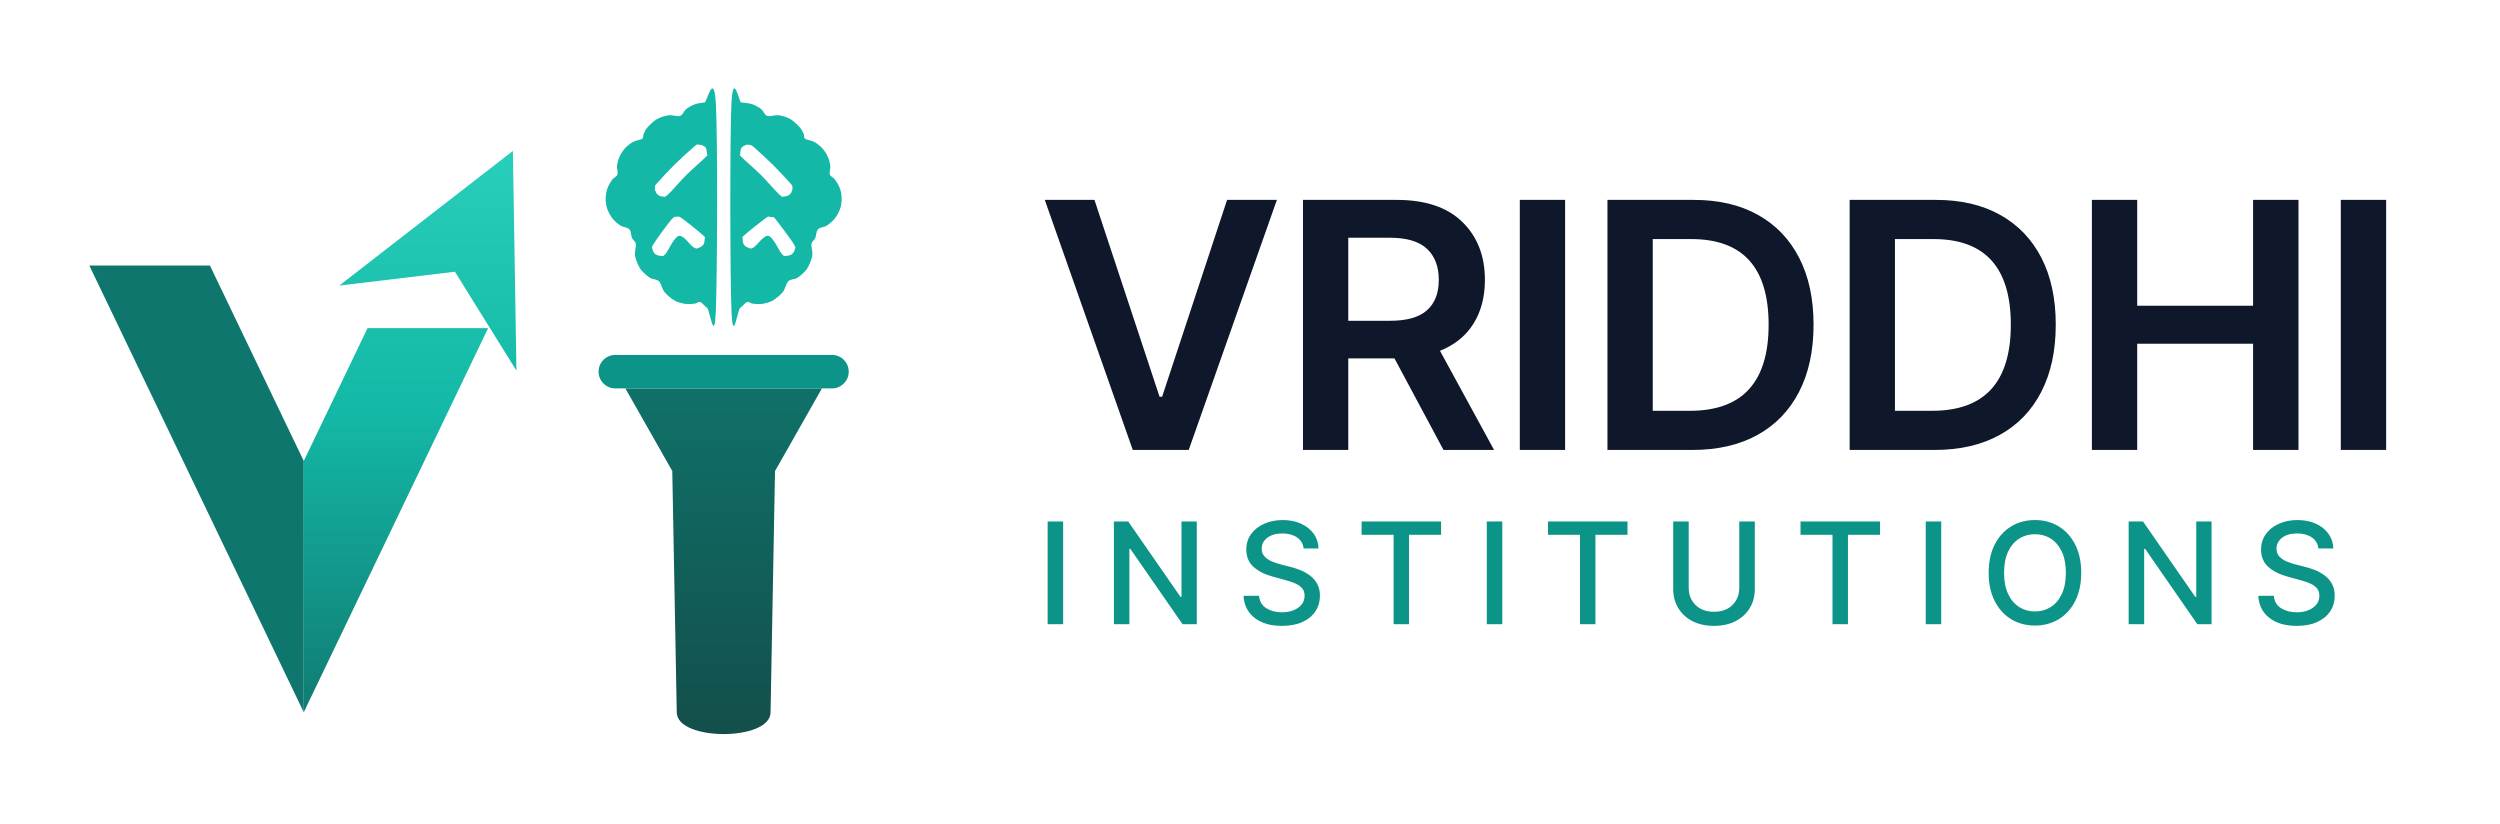
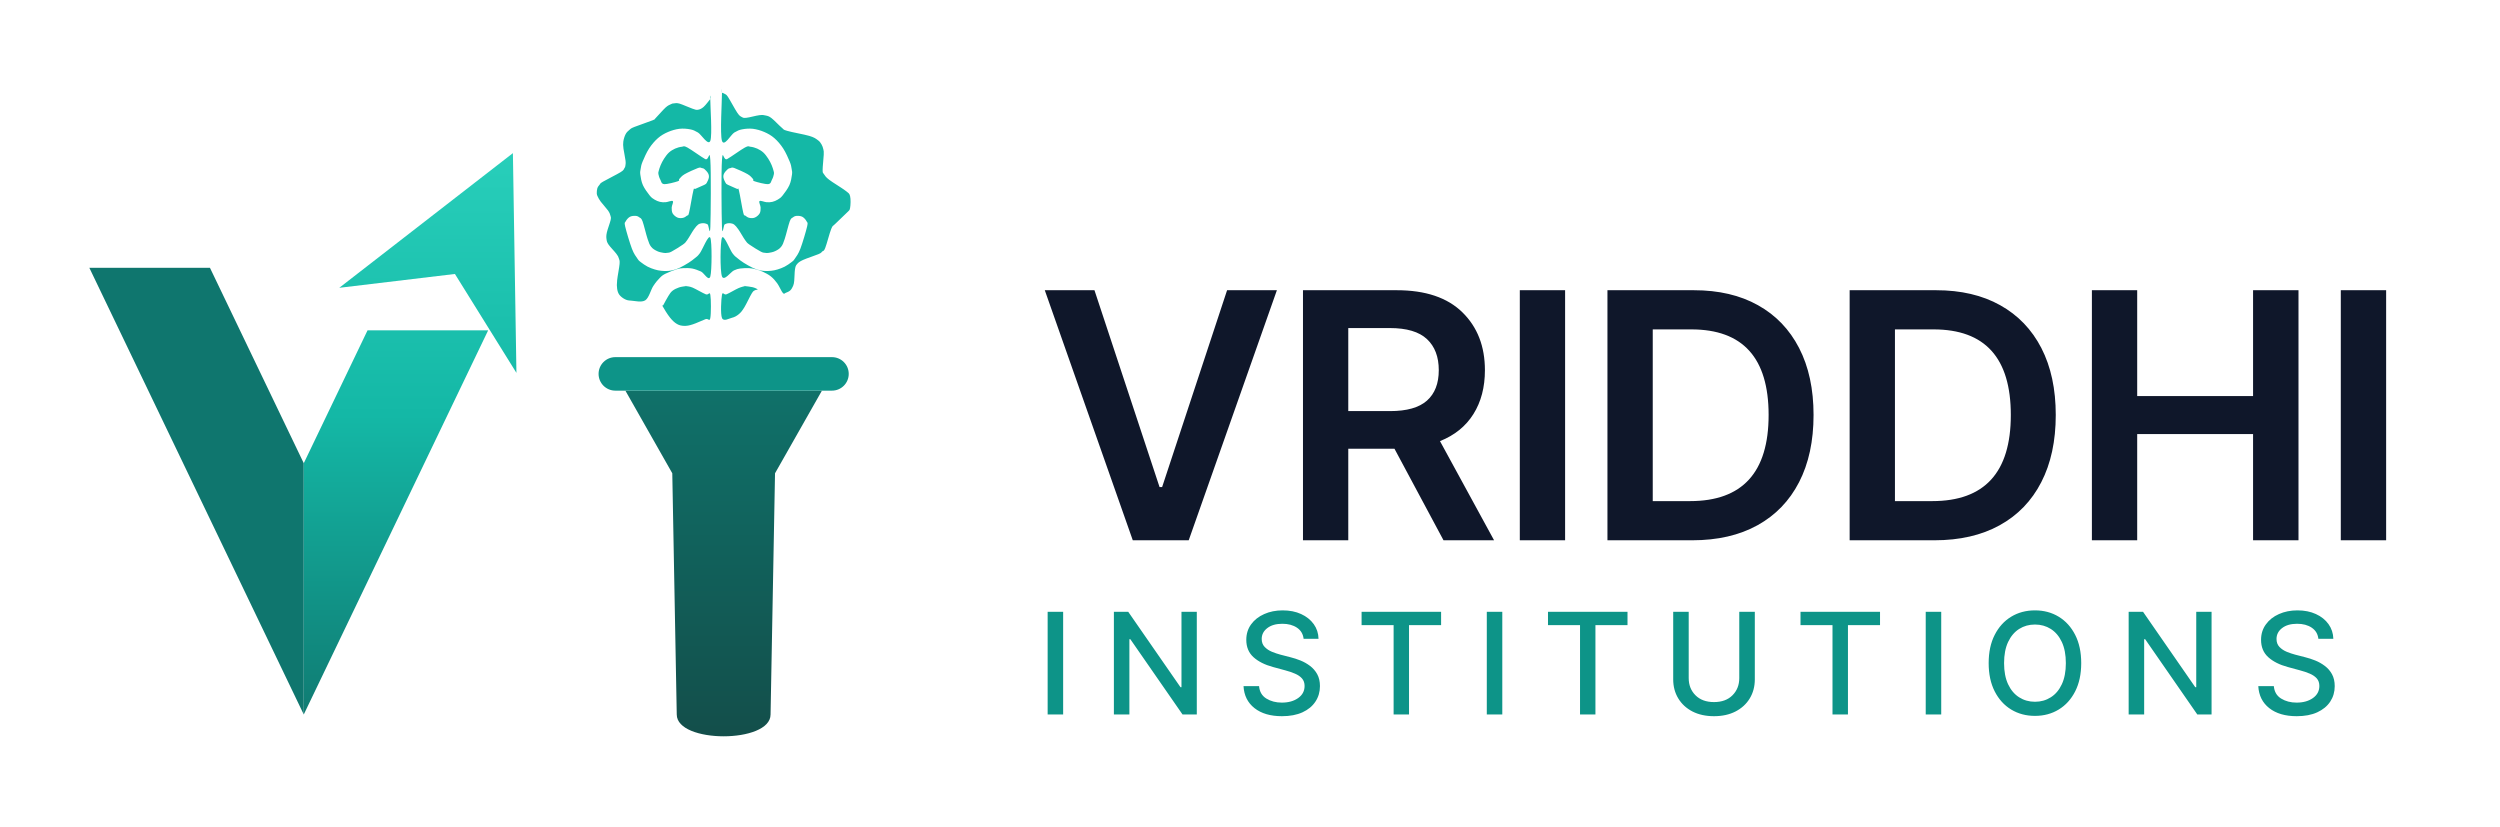
- <svg xmlns="http://www.w3.org/2000/svg" viewBox="-124 -159.45 559.66 184.45" width="559.66" height="184.45" role="img" aria-label="Vriddhi Institutions">
+ <svg xmlns="http://www.w3.org/2000/svg" viewBox="-124 -159.95 559.66 184.95" width="559.66" height="184.95" role="img" aria-label="Vriddhi Institutions">
  <defs>
    <linearGradient id="gradV" gradientUnits="userSpaceOnUse" x1="-20" y1="-140" x2="-20" y2="6">
      <stop offset="0" stop-color="#2dd4bf" />
      <stop offset="0.5" stop-color="#14b8a6" />
      <stop offset="1" stop-color="#0f766e" />
    </linearGradient>
    <linearGradient id="gradTorch" gradientUnits="userSpaceOnUse" x1="0" y1="-84" x2="0" y2="6">
      <stop offset="0" stop-color="#0f766e" />
      <stop offset="1" stop-color="#134e4a" />
    </linearGradient>
    <linearGradient id="gradBrain" gradientUnits="userSpaceOnUse" x1="0" y1="-145" x2="0" y2="-88">
      <stop offset="0" stop-color="#5eead4" />
      <stop offset="1" stop-color="#14b8a6" />
    </linearGradient>
    <filter id="softShadow" x="-35%" y="-35%" width="170%" height="170%" color-interpolation-filters="sRGB">
      <feDropShadow dx="0" dy="6" stdDeviation="6" flood-color="#0f172a" flood-opacity="0.2" />
    </filter>
    <filter id="liftShadow" x="-35%" y="-35%" width="170%" height="170%" color-interpolation-filters="sRGB">
      <feDropShadow dx="0" dy="11" stdDeviation="13" flood-color="#0f172a" flood-opacity="0.3" />
    </filter>
  </defs>
  <g class="vriddhi-mark">
    <path d="M -104 -100 L -56 0 L -56 -56.25 L -77 -100 Z" fill="#0f766e" />
    <path d="M -56 0 L -14.72 -86 L -41.72 -86 L -56 -56.25 Z" fill="url(#gradV)" />
    <path d="M -9.18 -125.67 L -8.39 -76.48 L -22.16 -98.62 L -48.05 -95.52 Z" fill="url(#gradV)" />
    <path d="M 27.5 0 L 26.5 -54 L 16 -72.5 L 60 -72.5 L 49.5 -54 L 48.5 0 C 48.5 6.51 27.5 6.51 27.5 0 Z" fill="url(#gradTorch)" />
    <path d="M 13.75 -80 H 62.25 A 3.75 3.75 0 0 1 66 -76.25 V -76.25 A 3.75 3.75 0 0 1 62.25 -72.5 H 13.75 A 3.75 3.75 0 0 1 10 -76.25 V -76.25 A 3.75 3.75 0 0 1 13.75 -80 Z" fill="#0d9488" />
-     <g transform="translate(38 -86.03) scale(1.09)">
-       <path fill-rule="evenodd" fill="url(#gradBrain)" d="M -3.89 -46.32 C -3.51 -46.25 -1.97 -53.09 -1.59 -45.93 C -1.21 -38.78 -1.31 -10.37 -1.61 -3.41 C -1.91 3.56 -2.87 -3.82 -3.4 -4.14 C -3.93 -4.46 -4.37 -5.17 -4.79 -5.32 C -5.21 -5.46 -5.48 -5.07 -5.92 -5 C -6.37 -4.93 -6.95 -4.89 -7.43 -4.91 C -7.91 -4.93 -8.32 -4.99 -8.8 -5.14 C -9.28 -5.28 -9.75 -5.4 -10.31 -5.77 C -10.87 -6.15 -11.68 -6.78 -12.18 -7.42 C -12.67 -8.05 -12.8 -9.11 -13.28 -9.59 C -13.76 -10.06 -14.52 -9.95 -15.08 -10.27 C -15.64 -10.6 -16.24 -11.16 -16.63 -11.55 C -17.02 -11.95 -17.18 -12.23 -17.41 -12.65 C -17.63 -13.06 -17.86 -13.62 -18 -14.06 C -18.14 -14.5 -18.22 -14.75 -18.23 -15.29 C -18.24 -15.83 -17.95 -16.77 -18.05 -17.3 C -18.14 -17.83 -18.6 -17.97 -18.82 -18.47 C -19.04 -18.96 -18.97 -19.83 -19.37 -20.26 C -19.77 -20.69 -20.65 -20.68 -21.22 -21.05 C -21.79 -21.42 -22.37 -21.92 -22.81 -22.46 C -23.25 -23.01 -23.63 -23.73 -23.86 -24.33 C -24.1 -24.93 -24.18 -25.51 -24.23 -26.07 C -24.27 -26.62 -24.22 -27.17 -24.14 -27.67 C -24.05 -28.16 -23.94 -28.56 -23.73 -29.03 C -23.51 -29.51 -23.18 -30.08 -22.86 -30.49 C -22.54 -30.91 -21.98 -31.06 -21.82 -31.51 C -21.66 -31.97 -21.95 -32.68 -21.91 -33.21 C -21.87 -33.73 -21.75 -34.21 -21.59 -34.67 C -21.43 -35.14 -21.23 -35.56 -20.95 -35.99 C -20.67 -36.43 -20.31 -36.89 -19.9 -37.27 C -19.49 -37.65 -19.02 -38 -18.49 -38.27 C -17.96 -38.54 -17.07 -38.61 -16.73 -38.87 C -16.39 -39.12 -16.64 -39.41 -16.45 -39.81 C -16.26 -40.21 -16.05 -40.75 -15.59 -41.27 C -15.12 -41.78 -14.39 -42.5 -13.67 -42.91 C -12.96 -43.31 -12.08 -43.58 -11.3 -43.68 C -10.51 -43.79 -9.54 -43.36 -8.97 -43.55 C -8.39 -43.74 -8.19 -44.5 -7.86 -44.81 C -7.52 -45.13 -7.32 -45.25 -6.94 -45.45 C -6.56 -45.66 -6.08 -45.9 -5.58 -46.04 C -5.07 -46.19 -4.18 -46.27 -3.89 -46.32 C -3.61 -46.36 -4.27 -46.38 -3.89 -46.32 Z M 3.57 -46.32 C 3.9 -46.27 5.01 -46.19 5.58 -46.04 C 6.14 -45.9 6.56 -45.66 6.94 -45.45 C 7.32 -45.25 7.52 -45.13 7.86 -44.81 C 8.19 -44.5 8.39 -43.74 8.97 -43.55 C 9.54 -43.36 10.51 -43.79 11.3 -43.68 C 12.08 -43.58 12.96 -43.31 13.67 -42.91 C 14.39 -42.5 15.12 -41.78 15.59 -41.27 C 16.05 -40.75 16.26 -40.21 16.45 -39.81 C 16.64 -39.41 16.39 -39.12 16.73 -38.87 C 17.07 -38.61 17.96 -38.54 18.49 -38.27 C 19.02 -38 19.49 -37.65 19.9 -37.27 C 20.31 -36.89 20.67 -36.43 20.95 -35.99 C 21.23 -35.56 21.43 -35.14 21.59 -34.67 C 21.75 -34.21 21.87 -33.73 21.91 -33.21 C 21.95 -32.68 21.66 -31.97 21.82 -31.51 C 21.98 -31.06 22.54 -30.91 22.86 -30.49 C 23.18 -30.08 23.51 -29.51 23.73 -29.03 C 23.94 -28.56 24.05 -28.16 24.14 -27.67 C 24.22 -27.17 24.27 -26.62 24.23 -26.07 C 24.18 -25.51 24.1 -24.93 23.86 -24.33 C 23.63 -23.73 23.25 -23.01 22.81 -22.46 C 22.37 -21.92 21.79 -21.42 21.22 -21.05 C 20.65 -20.68 19.77 -20.69 19.37 -20.26 C 18.97 -19.83 19.04 -18.96 18.82 -18.47 C 18.6 -17.97 18.14 -17.83 18.05 -17.3 C 17.95 -16.77 18.24 -15.83 18.23 -15.29 C 18.22 -14.75 18.14 -14.5 18 -14.06 C 17.86 -13.62 17.63 -13.06 17.41 -12.65 C 17.18 -12.23 17.02 -11.95 16.63 -11.55 C 16.24 -11.16 15.64 -10.6 15.08 -10.27 C 14.52 -9.95 13.76 -10.06 13.28 -9.59 C 12.8 -9.11 12.67 -8.05 12.18 -7.42 C 11.68 -6.78 10.87 -6.15 10.31 -5.77 C 9.75 -5.4 9.28 -5.28 8.8 -5.14 C 8.32 -4.99 7.91 -4.93 7.43 -4.91 C 6.95 -4.89 6.37 -4.93 5.92 -5 C 5.48 -5.07 5.21 -5.46 4.79 -5.32 C 4.37 -5.17 3.93 -4.46 3.4 -4.14 C 2.87 -3.82 1.91 3.56 1.61 -3.41 C 1.31 -10.37 1.27 -38.78 1.59 -45.93 C 1.92 -53.09 3.23 -46.25 3.56 -46.32 C 3.89 -46.38 3.23 -46.36 3.57 -46.32 Z M -5.25 -37.64 C -5.37 -37.58 -5.18 -38 -5.99 -37.31 C -6.81 -36.62 -8.83 -34.78 -10.13 -33.5 C -11.43 -32.21 -13.11 -30.39 -13.77 -29.63 C -14.43 -28.87 -14.04 -29.15 -14.09 -28.94 C -14.14 -28.72 -14.18 -28.59 -14.09 -28.34 C -14.01 -28.08 -13.84 -27.64 -13.58 -27.41 C -13.33 -27.19 -12.93 -27 -12.57 -27 C -12.21 -27 -12.24 -26.67 -11.42 -27.41 C -10.59 -28.16 -8.92 -30.17 -7.63 -31.45 C -6.34 -32.73 -4.39 -34.38 -3.69 -35.1 C -2.98 -35.81 -3.41 -35.43 -3.41 -35.75 C -3.41 -36.06 -3.52 -36.69 -3.69 -36.99 C -3.85 -37.29 -4.16 -37.44 -4.42 -37.54 C -4.68 -37.65 -5.1 -37.62 -5.24 -37.64 C -5.38 -37.65 -5.12 -37.69 -5.25 -37.64 Z M 4.75 -37.64 C 4.63 -37.58 4.21 -37.46 4.01 -37.31 C 3.81 -37.17 3.65 -37.02 3.55 -36.76 C 3.45 -36.5 3.39 -36.02 3.41 -35.75 C 3.43 -35.47 2.98 -35.81 3.69 -35.1 C 4.39 -34.38 6.34 -32.73 7.63 -31.45 C 8.92 -30.17 10.62 -28.16 11.42 -27.41 C 12.22 -26.67 12.07 -27 12.43 -27 C 12.79 -27 13.31 -27.19 13.58 -27.41 C 13.86 -27.64 14.01 -28.08 14.09 -28.34 C 14.18 -28.59 14.14 -28.72 14.09 -28.94 C 14.04 -29.15 14.43 -28.87 13.77 -29.63 C 13.11 -30.39 11.36 -32.27 10.13 -33.5 C 8.89 -34.72 7.11 -36.32 6.36 -37 C 5.6 -37.67 5.85 -37.44 5.58 -37.54 C 5.31 -37.65 4.9 -37.62 4.76 -37.64 C 4.62 -37.65 4.88 -37.69 4.75 -37.64 Z M -9.61 -22.82 C -9.8 -22.73 -9.93 -23.18 -10.72 -22.27 C -11.51 -21.35 -13.72 -18.33 -14.36 -17.31 C -15.01 -16.28 -14.61 -16.42 -14.59 -16.11 C -14.57 -15.79 -14.41 -15.6 -14.27 -15.42 C -14.13 -15.23 -14 -15.1 -13.76 -15 C -13.52 -14.9 -13.14 -14.79 -12.84 -14.82 C -12.54 -14.85 -12.57 -14.5 -11.96 -15.19 C -11.36 -15.87 -10.18 -18.68 -9.21 -18.91 C -8.25 -19.14 -6.86 -16.96 -6.17 -16.55 C -5.49 -16.14 -5.44 -16.36 -5.11 -16.46 C -4.77 -16.56 -4.34 -16.84 -4.14 -17.15 C -3.94 -17.45 -3.89 -17.98 -3.91 -18.3 C -3.93 -18.62 -3.5 -18.38 -4.28 -19.08 C -5.06 -19.79 -7.71 -21.92 -8.6 -22.54 C -9.49 -23.16 -9.44 -22.77 -9.61 -22.82 C -9.77 -22.86 -9.42 -22.91 -9.61 -22.82 Z M 9.39 -22.82 C 9.26 -22.77 9.45 -23.16 8.6 -22.54 C 7.75 -21.92 5.06 -19.79 4.28 -19.08 C 3.5 -18.38 3.93 -18.62 3.91 -18.3 C 3.89 -17.98 3.94 -17.45 4.14 -17.15 C 4.34 -16.84 4.77 -16.56 5.11 -16.46 C 5.44 -16.36 5.49 -16.14 6.17 -16.55 C 6.86 -16.96 8.25 -19.14 9.21 -18.91 C 10.18 -18.68 11.36 -15.87 11.96 -15.19 C 12.57 -14.5 12.54 -14.85 12.84 -14.82 C 13.14 -14.79 13.52 -14.9 13.76 -15 C 14 -15.1 14.13 -15.23 14.27 -15.42 C 14.41 -15.6 14.57 -15.79 14.59 -16.11 C 14.61 -16.42 15.01 -16.28 14.36 -17.31 C 13.72 -18.33 11.44 -21.36 10.72 -22.27 C 10 -23.17 10.26 -22.63 10.03 -22.73 C 9.81 -22.82 9.5 -22.8 9.39 -22.82 C 9.29 -22.83 9.52 -22.86 9.39 -22.82 Z" />
+     <g transform="translate(36.32 -89.13) scale(0.92)">
+       <path fill-rule="evenodd" fill="url(#gradBrain)" d="M 1.43 -54.41 C 1.54 -54.36 1.84 -54.31 2.08 -54.13 C 2.33 -53.96 2.4 -54.12 2.9 -53.36 C 3.41 -52.59 4.59 -50.36 5.14 -49.55 C 5.7 -48.74 5.86 -48.71 6.24 -48.5 C 6.61 -48.3 6.68 -48.24 7.39 -48.32 C 8.1 -48.39 9.73 -48.86 10.52 -48.95 C 11.31 -49.05 11.63 -48.98 12.12 -48.86 C 12.62 -48.74 12.85 -48.71 13.49 -48.22 C 14.13 -47.73 15.33 -46.43 15.96 -45.91 C 16.59 -45.4 16.17 -45.47 17.28 -45.14 C 18.4 -44.8 21.43 -44.28 22.67 -43.91 C 23.91 -43.54 24.23 -43.25 24.72 -42.9 C 25.21 -42.56 25.4 -42.24 25.63 -41.86 C 25.86 -41.48 26 -41.04 26.09 -40.62 C 26.18 -40.2 26.21 -40.17 26.18 -39.34 C 26.15 -38.5 25.9 -36.4 25.91 -35.61 C 25.92 -34.82 25.96 -35 26.23 -34.6 C 26.5 -34.21 26.64 -33.9 27.51 -33.23 C 28.38 -32.56 30.6 -31.25 31.45 -30.59 C 32.29 -29.92 32.4 -29.96 32.59 -29.26 C 32.78 -28.56 32.72 -27.04 32.59 -26.37 C 32.46 -25.7 32.42 -25.88 31.81 -25.23 C 31.21 -24.59 29.59 -23.15 28.96 -22.49 C 28.32 -21.83 28.41 -22.24 28 -21.27 C 27.6 -20.29 26.91 -17.56 26.54 -16.64 C 26.18 -15.73 26.08 -16.03 25.81 -15.78 C 25.54 -15.53 25.68 -15.48 24.9 -15.14 C 24.12 -14.8 22.02 -14.13 21.15 -13.73 C 20.28 -13.32 20.01 -13.1 19.69 -12.72 C 19.36 -12.34 19.3 -12.12 19.18 -11.44 C 19.07 -10.76 19.08 -9.33 19 -8.66 C 18.92 -7.99 18.89 -7.81 18.73 -7.42 C 18.56 -7.03 18.34 -6.6 18.04 -6.32 C 17.74 -6.04 17.24 -5.83 16.94 -5.73 C 16.64 -5.62 16.58 -5.3 16.23 -5.69 C 15.88 -6.07 15.35 -7.37 14.86 -8.04 C 14.37 -8.71 13.9 -9.25 13.31 -9.72 C 12.73 -10.19 11.97 -10.57 11.35 -10.86 C 10.74 -11.15 10.18 -11.31 9.62 -11.45 C 9.07 -11.6 8.66 -11.7 8.03 -11.73 C 7.39 -11.76 6.45 -11.73 5.83 -11.64 C 5.22 -11.54 5.07 -11.5 4.33 -11.18 C 3.59 -10.86 1.89 -8.42 1.41 -9.74 C 0.92 -11.07 0.99 -18.2 1.42 -19.13 C 1.84 -20.07 3.34 -16.2 3.96 -15.37 C 4.58 -14.55 4.69 -14.57 5.14 -14.19 C 5.6 -13.8 6.08 -13.44 6.69 -13.05 C 7.3 -12.66 8.19 -12.15 8.78 -11.87 C 9.38 -11.58 9.76 -11.46 10.24 -11.32 C 10.73 -11.18 11.18 -11.08 11.7 -11.05 C 12.23 -11.01 12.85 -11.03 13.39 -11.09 C 13.93 -11.15 14.39 -11.24 14.94 -11.41 C 15.49 -11.58 16.12 -11.8 16.67 -12.09 C 17.23 -12.38 17.86 -12.82 18.27 -13.14 C 18.68 -13.46 18.76 -13.45 19.13 -14.01 C 19.5 -14.56 20 -15.15 20.5 -16.47 C 21 -17.78 21.89 -20.77 22.14 -21.88 C 22.39 -22.99 22.19 -22.74 22 -23.13 C 21.81 -23.52 21.39 -24 20.99 -24.22 C 20.6 -24.44 19.99 -24.48 19.61 -24.45 C 19.23 -24.43 18.97 -24.31 18.69 -24.09 C 18.41 -23.87 18.25 -24 17.91 -23.13 C 17.58 -22.25 17.03 -19.86 16.68 -18.83 C 16.33 -17.79 16.2 -17.41 15.81 -16.92 C 15.43 -16.42 14.86 -16.11 14.35 -15.87 C 13.85 -15.62 13.21 -15.52 12.8 -15.45 C 12.39 -15.39 12.21 -15.4 11.88 -15.46 C 11.55 -15.51 11.46 -15.44 10.83 -15.77 C 10.2 -16.11 8.73 -17 8.1 -17.46 C 7.47 -17.92 7.5 -17.93 7.05 -18.55 C 6.6 -19.17 5.85 -20.55 5.4 -21.17 C 4.96 -21.8 4.7 -22.07 4.4 -22.32 C 4.09 -22.56 3.84 -22.58 3.58 -22.64 C 3.31 -22.69 3.04 -22.68 2.79 -22.64 C 2.53 -22.59 2.28 -22.5 2.05 -22.36 C 1.82 -22.22 1.52 -19.16 1.41 -21.78 C 1.31 -24.4 1.21 -35.34 1.42 -38.09 C 1.63 -40.84 1.74 -37.77 2.67 -38.27 C 3.6 -38.78 6.07 -40.59 7.01 -41.09 C 7.96 -41.59 7.85 -41.32 8.34 -41.27 C 8.84 -41.23 9.46 -41.05 9.99 -40.82 C 10.51 -40.58 11.04 -40.27 11.49 -39.86 C 11.94 -39.45 12.34 -38.87 12.68 -38.36 C 13.01 -37.85 13.28 -37.32 13.5 -36.81 C 13.72 -36.3 13.91 -35.68 14 -35.3 C 14.09 -34.93 14.11 -34.9 14.04 -34.56 C 13.98 -34.22 13.82 -33.68 13.59 -33.28 C 13.36 -32.89 13.38 -32.25 12.67 -32.18 C 11.96 -32.11 9.95 -32.65 9.33 -32.87 C 8.71 -33.08 9.23 -33.16 8.95 -33.45 C 8.67 -33.73 8.43 -34.15 7.67 -34.59 C 6.92 -35.03 5.13 -35.84 4.44 -36.09 C 3.75 -36.34 3.78 -36.14 3.51 -36.09 C 3.25 -36.04 3.09 -36.03 2.83 -35.82 C 2.57 -35.6 2.13 -35.14 1.96 -34.81 C 1.78 -34.47 1.72 -34.18 1.77 -33.79 C 1.83 -33.41 2.09 -32.81 2.28 -32.51 C 2.46 -32.21 2.41 -32.25 2.87 -32 C 3.33 -31.76 4.59 -31.27 5.03 -31.04 C 5.48 -30.81 5.28 -31.59 5.54 -30.63 C 5.8 -29.66 6.33 -26.26 6.59 -25.24 C 6.85 -24.22 6.85 -24.72 7.1 -24.5 C 7.35 -24.29 7.71 -24.03 8.11 -23.96 C 8.5 -23.88 9.03 -23.86 9.44 -24.05 C 9.86 -24.23 10.36 -24.65 10.59 -25.06 C 10.82 -25.46 10.82 -25.98 10.82 -26.48 C 10.81 -26.98 10.31 -27.83 10.55 -28.04 C 10.8 -28.26 11.77 -27.8 12.29 -27.77 C 12.81 -27.74 13.22 -27.76 13.67 -27.86 C 14.12 -27.97 14.57 -28.15 14.99 -28.41 C 15.41 -28.67 15.71 -28.83 16.18 -29.42 C 16.65 -30 17.44 -31.08 17.82 -31.92 C 18.2 -32.76 18.36 -33.8 18.45 -34.47 C 18.55 -35.14 18.45 -35.41 18.36 -35.94 C 18.27 -36.46 18.25 -36.81 17.91 -37.63 C 17.57 -38.45 16.94 -39.9 16.31 -40.86 C 15.69 -41.81 14.94 -42.69 14.17 -43.36 C 13.41 -44.03 12.59 -44.48 11.72 -44.86 C 10.84 -45.24 9.84 -45.53 8.93 -45.64 C 8.03 -45.74 7.04 -45.65 6.29 -45.5 C 5.54 -45.35 5.23 -45.19 4.42 -44.73 C 3.61 -44.26 1.91 -41.12 1.41 -42.73 C 0.91 -44.35 1.42 -52.46 1.42 -54.41 C 1.43 -56.35 1.32 -54.46 1.43 -54.41 Z M -1.43 -52.86 C -1.43 -51.18 -0.92 -44.09 -1.41 -42.73 C -1.91 -41.38 -3.61 -44.26 -4.42 -44.73 C -5.23 -45.19 -5.54 -45.35 -6.29 -45.5 C -7.04 -45.65 -8.03 -45.74 -8.93 -45.64 C -9.84 -45.53 -10.84 -45.24 -11.72 -44.86 C -12.59 -44.48 -13.41 -44.03 -14.17 -43.36 C -14.94 -42.69 -15.69 -41.81 -16.31 -40.86 C -16.94 -39.9 -17.57 -38.45 -17.91 -37.63 C -18.25 -36.81 -18.27 -36.46 -18.36 -35.94 C -18.45 -35.41 -18.55 -35.14 -18.45 -34.47 C -18.36 -33.8 -18.2 -32.76 -17.82 -31.92 C -17.44 -31.08 -16.65 -30 -16.18 -29.42 C -15.71 -28.83 -15.41 -28.67 -14.99 -28.41 C -14.57 -28.15 -14.12 -27.97 -13.67 -27.86 C -13.22 -27.76 -12.81 -27.74 -12.29 -27.77 C -11.77 -27.8 -10.8 -28.26 -10.55 -28.04 C -10.31 -27.83 -10.81 -26.98 -10.82 -26.48 C -10.82 -25.98 -10.82 -25.46 -10.59 -25.06 C -10.36 -24.65 -9.86 -24.23 -9.44 -24.05 C -9.03 -23.86 -8.5 -23.88 -8.11 -23.96 C -7.71 -24.03 -7.35 -24.29 -7.1 -24.5 C -6.85 -24.72 -6.85 -24.22 -6.59 -25.24 C -6.33 -26.26 -5.8 -29.66 -5.54 -30.63 C -5.28 -31.59 -5.48 -30.81 -5.03 -31.04 C -4.59 -31.27 -3.33 -31.76 -2.87 -32 C -2.41 -32.25 -2.46 -32.21 -2.28 -32.51 C -2.09 -32.81 -1.83 -33.41 -1.77 -33.79 C -1.72 -34.18 -1.78 -34.47 -1.96 -34.81 C -2.13 -35.14 -2.57 -35.6 -2.83 -35.82 C -3.09 -36.03 -3.25 -36.04 -3.51 -36.09 C -3.78 -36.14 -3.75 -36.34 -4.44 -36.09 C -5.13 -35.84 -6.92 -35.03 -7.67 -34.59 C -8.43 -34.15 -8.67 -33.73 -8.95 -33.45 C -9.23 -33.16 -8.71 -33.08 -9.33 -32.87 C -9.95 -32.65 -11.96 -32.11 -12.67 -32.18 C -13.38 -32.25 -13.36 -32.89 -13.59 -33.28 C -13.82 -33.68 -13.98 -34.22 -14.04 -34.56 C -14.11 -34.9 -14.09 -34.93 -14 -35.3 C -13.91 -35.68 -13.72 -36.3 -13.5 -36.81 C -13.28 -37.32 -13.01 -37.85 -12.68 -38.36 C -12.34 -38.87 -11.94 -39.45 -11.49 -39.86 C -11.04 -40.27 -10.51 -40.58 -9.99 -40.82 C -9.46 -41.05 -8.84 -41.23 -8.34 -41.27 C -7.85 -41.32 -7.96 -41.59 -7.01 -41.09 C -6.07 -40.59 -3.6 -38.78 -2.67 -38.27 C -1.74 -37.77 -1.63 -40.84 -1.42 -38.09 C -1.21 -35.34 -1.31 -24.4 -1.41 -21.78 C -1.52 -19.16 -1.82 -22.22 -2.05 -22.36 C -2.28 -22.5 -2.53 -22.59 -2.79 -22.64 C -3.04 -22.68 -3.31 -22.69 -3.58 -22.64 C -3.84 -22.58 -4.09 -22.56 -4.4 -22.32 C -4.7 -22.07 -4.96 -21.8 -5.4 -21.17 C -5.85 -20.55 -6.6 -19.17 -7.05 -18.55 C -7.5 -17.93 -7.47 -17.92 -8.1 -17.46 C -8.73 -17 -10.2 -16.11 -10.83 -15.77 C -11.46 -15.44 -11.55 -15.51 -11.88 -15.46 C -12.21 -15.4 -12.39 -15.39 -12.8 -15.45 C -13.21 -15.52 -13.85 -15.62 -14.35 -15.87 C -14.86 -16.11 -15.43 -16.42 -15.81 -16.92 C -16.2 -17.41 -16.33 -17.79 -16.68 -18.83 C -17.03 -19.86 -17.58 -22.25 -17.91 -23.13 C -18.25 -24 -18.41 -23.87 -18.69 -24.09 C -18.97 -24.31 -19.23 -24.43 -19.61 -24.45 C -19.99 -24.48 -20.6 -24.44 -20.99 -24.22 C -21.39 -24 -21.81 -23.52 -22 -23.13 C -22.19 -22.74 -22.39 -22.99 -22.14 -21.88 C -21.89 -20.77 -21 -17.78 -20.5 -16.47 C -20 -15.15 -19.5 -14.56 -19.13 -14.01 C -18.76 -13.45 -18.68 -13.46 -18.27 -13.14 C -17.86 -12.82 -17.23 -12.38 -16.67 -12.09 C -16.12 -11.8 -15.49 -11.58 -14.94 -11.41 C -14.39 -11.24 -13.93 -11.15 -13.39 -11.09 C -12.85 -11.03 -12.23 -11.01 -11.7 -11.05 C -11.18 -11.08 -10.73 -11.18 -10.24 -11.32 C -9.76 -11.46 -9.38 -11.58 -8.78 -11.87 C -8.19 -12.15 -7.3 -12.66 -6.69 -13.05 C -6.08 -13.44 -5.6 -13.8 -5.14 -14.19 C -4.69 -14.57 -4.58 -14.55 -3.96 -15.37 C -3.34 -16.2 -1.84 -20.07 -1.42 -19.13 C -1 -18.2 -1.03 -11.11 -1.41 -9.74 C -1.79 -8.37 -2.96 -10.59 -3.69 -10.91 C -4.43 -11.22 -5.11 -11.5 -5.83 -11.64 C -6.56 -11.77 -7.39 -11.76 -8.03 -11.73 C -8.66 -11.7 -8.92 -11.67 -9.62 -11.45 C -10.33 -11.23 -11.59 -10.75 -12.26 -10.41 C -12.94 -10.07 -13.17 -9.91 -13.67 -9.4 C -14.18 -8.9 -14.72 -8.27 -15.31 -7.36 C -15.91 -6.44 -16.35 -4.5 -17.24 -3.91 C -18.13 -3.32 -19.83 -3.77 -20.66 -3.82 C -21.49 -3.86 -21.74 -3.95 -22.22 -4.18 C -22.7 -4.42 -23.23 -4.82 -23.54 -5.23 C -23.85 -5.65 -24 -6.1 -24.09 -6.7 C -24.18 -7.29 -24.19 -7.79 -24.09 -8.8 C -23.99 -9.81 -23.57 -11.86 -23.5 -12.75 C -23.43 -13.63 -23.55 -13.71 -23.68 -14.12 C -23.81 -14.53 -23.86 -14.66 -24.28 -15.22 C -24.69 -15.78 -25.78 -16.87 -26.18 -17.46 C -26.58 -18.06 -26.61 -18.29 -26.68 -18.79 C -26.75 -19.28 -26.76 -19.67 -26.59 -20.44 C -26.42 -21.21 -25.83 -22.74 -25.68 -23.42 C -25.54 -24.11 -25.62 -24.14 -25.73 -24.53 C -25.83 -24.92 -25.93 -25.2 -26.32 -25.77 C -26.72 -26.33 -27.67 -27.35 -28.09 -27.92 C -28.5 -28.48 -28.66 -28.81 -28.82 -29.15 C -28.98 -29.48 -29.03 -29.59 -29.05 -29.93 C -29.06 -30.27 -29.02 -30.82 -28.91 -31.17 C -28.79 -31.52 -28.59 -31.77 -28.36 -32.04 C -28.13 -32.3 -28.39 -32.26 -27.54 -32.77 C -26.68 -33.28 -24.1 -34.55 -23.23 -35.1 C -22.36 -35.64 -22.51 -35.8 -22.32 -36.06 C -22.13 -36.32 -22.14 -36.35 -22.09 -36.65 C -22.05 -36.96 -21.97 -37.2 -22.05 -37.89 C -22.12 -38.58 -22.45 -40.02 -22.55 -40.79 C -22.64 -41.57 -22.67 -41.94 -22.59 -42.53 C -22.51 -43.11 -22.29 -43.84 -22.04 -44.31 C -21.8 -44.78 -21.49 -45.06 -21.13 -45.36 C -20.77 -45.66 -20.84 -45.7 -19.9 -46.09 C -18.96 -46.48 -16.38 -47.32 -15.51 -47.69 C -14.64 -48.05 -15.22 -47.76 -14.69 -48.28 C -14.16 -48.8 -12.93 -50.25 -12.31 -50.81 C -11.69 -51.37 -11.32 -51.47 -10.99 -51.63 C -10.65 -51.8 -10.64 -51.8 -10.3 -51.82 C -9.95 -51.84 -9.67 -51.98 -8.92 -51.77 C -8.18 -51.56 -6.56 -50.8 -5.81 -50.55 C -5.06 -50.3 -4.89 -50.2 -4.43 -50.27 C -3.97 -50.34 -3.55 -50.53 -3.05 -50.96 C -2.55 -51.39 -1.71 -52.55 -1.44 -52.86 C -1.17 -53.18 -1.44 -54.55 -1.43 -52.86 Z M -7.34 -7.36 C -7.08 -7.3 -6.54 -7.33 -5.74 -7 C -4.94 -6.66 -3.26 -5.66 -2.53 -5.37 C -1.81 -5.07 -1.6 -6.18 -1.41 -5.22 C -1.23 -4.26 -1.22 -0.58 -1.42 0.4 C -1.61 1.39 -1.87 0.43 -2.58 0.68 C -3.29 0.94 -4.83 1.68 -5.7 1.95 C -6.56 2.23 -7.11 2.33 -7.75 2.32 C -8.39 2.3 -8.96 2.2 -9.53 1.86 C -10.11 1.53 -10.65 1.02 -11.22 0.31 C -11.8 -0.4 -12.73 -1.9 -13 -2.42 C -13.26 -2.94 -13.04 -2.39 -12.82 -2.81 C -12.59 -3.23 -12 -4.38 -11.63 -4.95 C -11.27 -5.52 -11.06 -5.87 -10.63 -6.22 C -10.2 -6.57 -9.58 -6.85 -9.03 -7.04 C -8.49 -7.23 -7.63 -7.31 -7.35 -7.36 C -7.07 -7.42 -7.61 -7.42 -7.34 -7.36 Z M 7.02 -7.36 C 7.33 -7.32 8.38 -7.22 8.89 -7.09 C 9.41 -6.96 10 -6.68 10.09 -6.56 C 10.18 -6.44 9.7 -6.51 9.46 -6.36 C 9.23 -6.2 9.12 -6.32 8.69 -5.63 C 8.25 -4.93 7.38 -3.04 6.86 -2.19 C 6.33 -1.34 6.05 -0.98 5.54 -0.55 C 5.03 -0.12 4.49 0.2 3.8 0.36 C 3.12 0.52 1.81 1.34 1.42 0.4 C 1.02 -0.53 1.23 -4.26 1.41 -5.22 C 1.6 -6.18 1.87 -5.09 2.53 -5.37 C 3.2 -5.64 4.67 -6.53 5.42 -6.86 C 6.17 -7.19 6.75 -7.28 7.01 -7.36 C 7.28 -7.45 6.71 -7.41 7.02 -7.36 Z" />
    </g>
  </g>
-   <path transform="translate(108 -58.72)" d="M1.89-55.98L13.01-55.98L27.58-11.92L28.16-11.92L42.70-55.98L53.85-55.98L34.11 0L21.59 0L1.89-55.98Z M69.83 0L59.69 0L59.69-55.98L80.68-55.98Q90.33-55.98 95.38-51.03Q100.42-46.09 100.42-38.08L100.42-38.08Q100.42-32.36 97.85-28.26Q95.28-24.16 90.36-22.20L90.36-22.20L102.47 0L91.15 0L80.17-20.50L69.83-20.50L69.83 0ZM69.83-47.51L69.83-28.92L79.18-28.92Q84.81-28.92 87.45-31.27Q90.09-33.62 90.09-38.08L90.09-38.08Q90.09-42.56 87.45-45.03Q84.81-47.51 79.13-47.51L79.13-47.51L69.83-47.51Z M108.23-55.98L118.37-55.98L118.37 0L108.23 0L108.23-55.98Z M146.82 0L146.82 0L127.85 0L127.85-55.98L147.20-55.98Q155.54-55.98 161.54-52.63Q167.54-49.29 170.76-43.03Q173.99-36.77 173.99-28.05L173.99-28.05Q173.99-19.30 170.75-13.01Q167.51-6.72 161.43-3.36Q155.35 0 146.82 0ZM137.99-47.21L137.99-8.77L146.33-8.77Q163.93-8.77 163.93-28.05L163.93-28.05Q163.93-47.21 146.63-47.21L146.63-47.21L137.99-47.21Z M201.04 0L201.04 0L182.07 0L182.07-55.98L201.43-55.98Q209.76-55.98 215.76-52.63Q221.76-49.29 224.99-43.03Q228.21-36.77 228.21-28.05L228.21-28.05Q228.21-19.30 224.97-13.01Q221.74-6.72 215.65-3.36Q209.57 0 201.04 0ZM192.21-47.21L192.21-8.77L200.55-8.77Q218.15-8.77 218.15-28.05L218.15-28.05Q218.15-47.21 200.85-47.21L200.85-47.21L192.21-47.21Z M246.44 0L236.30 0L236.30-55.98L246.44-55.98L246.44-32.28L272.38-32.28L272.38-55.98L282.55-55.98L282.55 0L272.38 0L272.38-23.78L246.44-23.78L246.44 0Z M292.02-55.98L302.17-55.98L302.17 0L292.02 0L292.02-55.98Z" fill="#0f172a" />
-   <path transform="translate(108 -19.72)" d="M2.53-22.99L6.00-22.99L6.00 0L2.53 0L2.53-22.99Z M32.49-22.99L35.92-22.99L35.92 0L32.73 0L21.04-16.86L20.83-16.86L20.83 0L17.36 0L17.36-22.99L20.57-22.99L32.27-6.11L32.49-6.11L32.49-22.99Z M63.17-16.95L59.83-16.95Q59.65-18.55 58.35-19.43Q57.04-20.31 55.07-20.31L55.07-20.31Q52.95-20.31 51.70-19.34Q50.45-18.38 50.45-16.91L50.45-16.91Q50.45-15.81 51.12-15.12Q51.79-14.43 52.76-14.03Q53.73-13.64 54.63-13.40L54.63-13.40L56.88-12.82Q57.98-12.55 59.13-12.09Q60.29-11.62 61.28-10.87Q62.26-10.13 62.88-9.02Q63.49-7.90 63.49-6.35L63.49-6.35Q63.49-4.41 62.48-2.89Q61.48-1.36 59.58-0.49Q57.68 0.38 54.98 0.38L54.98 0.38Q51.12 0.38 48.83-1.43Q46.55-3.23 46.38-6.35L46.38-6.35L49.86-6.35Q50.02-4.48 51.49-3.57Q52.96-2.66 54.96-2.66L54.96-2.66Q57.17-2.66 58.61-3.68Q60.05-4.70 60.05-6.39L60.05-6.39Q60.05-7.41 59.47-8.07Q58.90-8.72 57.91-9.14Q56.93-9.57 55.70-9.89L55.70-9.89L52.98-10.63Q50.21-11.38 48.60-12.84Q47.00-14.30 47.00-16.71L47.00-16.71Q47.00-18.69 48.07-20.17Q49.15-21.66 51.00-22.48Q52.85-23.31 55.15-23.31L55.15-23.31Q57.48-23.31 59.27-22.49Q61.06-21.67 62.10-20.23Q63.13-18.79 63.17-16.95L63.17-16.95Z M79.98-20.01L72.81-20.01L72.81-22.99L90.61-22.99L90.61-20.01L83.43-20.01L83.43 0L79.98 0L79.98-20.01Z M100.84-22.99L104.31-22.99L104.31 0L100.84 0L100.84-22.99Z M121.71-20.01L114.54-20.01L114.54-22.99L132.34-22.99L132.34-20.01L125.16-20.01L125.16 0L121.71 0L121.71-20.01Z M157.36-8.15L157.36-22.99L160.84-22.99L160.84-7.87Q160.84-5.46 159.70-3.59Q158.57-1.73 156.51-0.67Q154.46 0.38 151.70 0.38L151.70 0.38Q148.95 0.38 146.89-0.67Q144.84-1.73 143.71-3.59Q142.57-5.46 142.57-7.87L142.57-7.87L142.57-22.99L146.04-22.99L146.04-8.15Q146.04-5.82 147.56-4.30Q149.08-2.78 151.70-2.78L151.70-2.78Q154.33-2.78 155.84-4.30Q157.36-5.82 157.36-8.15L157.36-8.15Z M178.23-20.01L171.07-20.01L171.07-22.99L188.87-22.99L188.87-20.01L181.69-20.01L181.69 0L178.23 0L178.23-20.01Z M199.10-22.99L202.57-22.99L202.57 0L199.10 0L199.10-22.99Z M233.91-11.50L233.91-11.50Q233.91-7.83 232.56-5.18Q231.21-2.53 228.87-1.11Q226.53 0.31 223.56 0.31L223.56 0.31Q220.57 0.31 218.23-1.11Q215.89-2.53 214.54-5.18Q213.19-7.83 213.19-11.50L213.19-11.50Q213.19-15.18 214.54-17.82Q215.89-20.47 218.23-21.89Q220.57-23.31 223.56-23.31L223.56-23.31Q226.53-23.31 228.87-21.89Q231.21-20.47 232.56-17.82Q233.91-15.18 233.91-11.50ZM230.47-11.50L230.47-11.50Q230.47-14.30 229.57-16.23Q228.67-18.15 227.10-19.15Q225.53-20.14 223.56-20.14L223.56-20.14Q221.58-20.14 220.01-19.15Q218.45-18.15 217.54-16.23Q216.64-14.30 216.64-11.50L216.64-11.50Q216.64-8.70 217.54-6.77Q218.45-4.84 220.01-3.85Q221.58-2.85 223.56-2.85L223.56-2.85Q225.53-2.85 227.10-3.85Q228.67-4.84 229.57-6.77Q230.47-8.70 230.47-11.50Z M259.66-22.99L263.09-22.99L263.09 0L259.90 0L248.22-16.86L248.00-16.86L248.00 0L244.53 0L244.53-22.99L247.75-22.99L259.44-6.11L259.66-6.11L259.66-22.99Z M290.35-16.95L287.00-16.95Q286.82-18.55 285.52-19.43Q284.22-20.31 282.24-20.31L282.24-20.31Q280.12-20.31 278.87-19.34Q277.63-18.38 277.63-16.91L277.63-16.91Q277.63-15.81 278.29-15.12Q278.96-14.43 279.93-14.03Q280.90-13.64 281.80-13.40L281.80-13.40L284.05-12.82Q285.15-12.55 286.30-12.09Q287.46-11.62 288.45-10.87Q289.44-10.13 290.05-9.02Q290.66-7.90 290.66-6.35L290.66-6.35Q290.66-4.41 289.66-2.89Q288.65-1.36 286.75-0.49Q284.86 0.38 282.15 0.38L282.15 0.38Q278.29 0.38 276.00-1.43Q273.72-3.23 273.55-6.35L273.55-6.35L277.03-6.35Q277.19-4.48 278.66-3.57Q280.13-2.66 282.13-2.66L282.13-2.66Q284.34-2.66 285.78-3.68Q287.22-4.70 287.22-6.39L287.22-6.39Q287.22-7.41 286.65-8.07Q286.07-8.72 285.09-9.14Q284.10-9.57 282.87-9.89L282.87-9.89L280.15-10.63Q277.38-11.38 275.77-12.84Q274.17-14.30 274.17-16.71L274.17-16.71Q274.17-18.69 275.25-20.17Q276.32-21.66 278.17-22.48Q280.02-23.31 282.32-23.31L282.32-23.31Q284.65-23.31 286.44-22.49Q288.24-21.67 289.27-20.23Q290.30-18.79 290.35-16.95L290.35-16.95Z" fill="#0d9488" />
+   <path transform="translate(108 -39)" d="M1.89-55.98L13.01-55.98L27.58-11.92L28.16-11.92L42.70-55.98L53.85-55.98L34.11 0L21.59 0L1.89-55.98Z M69.83 0L59.69 0L59.69-55.98L80.68-55.98Q90.33-55.98 95.38-51.03Q100.42-46.09 100.42-38.08L100.42-38.08Q100.42-32.36 97.85-28.26Q95.28-24.16 90.36-22.20L90.36-22.20L102.47 0L91.15 0L80.17-20.50L69.83-20.50L69.83 0ZM69.83-47.51L69.83-28.92L79.18-28.92Q84.81-28.92 87.45-31.27Q90.09-33.62 90.09-38.08L90.09-38.08Q90.09-42.56 87.45-45.03Q84.81-47.51 79.13-47.51L79.13-47.51L69.83-47.51Z M108.23-55.98L118.37-55.98L118.37 0L108.23 0L108.23-55.98Z M146.82 0L146.82 0L127.85 0L127.85-55.98L147.20-55.98Q155.54-55.98 161.54-52.63Q167.54-49.29 170.76-43.03Q173.99-36.77 173.99-28.05L173.99-28.05Q173.99-19.30 170.75-13.01Q167.51-6.72 161.43-3.36Q155.35 0 146.82 0ZM137.99-47.21L137.99-8.77L146.33-8.77Q163.93-8.77 163.93-28.05L163.93-28.05Q163.93-47.21 146.63-47.21L146.63-47.21L137.99-47.21Z M201.04 0L201.04 0L182.07 0L182.07-55.98L201.43-55.98Q209.76-55.98 215.76-52.63Q221.76-49.29 224.99-43.03Q228.21-36.77 228.21-28.05L228.21-28.05Q228.21-19.30 224.97-13.01Q221.74-6.72 215.65-3.36Q209.57 0 201.04 0ZM192.21-47.21L192.21-8.77L200.55-8.77Q218.15-8.77 218.15-28.05L218.15-28.05Q218.15-47.21 200.85-47.21L200.85-47.21L192.21-47.21Z M246.44 0L236.30 0L236.30-55.98L246.44-55.98L246.44-32.28L272.38-32.28L272.38-55.98L282.55-55.98L282.55 0L272.38 0L272.38-23.78L246.44-23.78L246.44 0Z M292.02-55.98L302.17-55.98L302.17 0L292.02 0L292.02-55.98Z" fill="#0f172a" />
+   <path transform="translate(108 0)" d="M2.53-22.99L6.00-22.99L6.00 0L2.53 0L2.53-22.99Z M32.49-22.99L35.92-22.99L35.92 0L32.73 0L21.04-16.86L20.83-16.86L20.83 0L17.36 0L17.36-22.99L20.57-22.99L32.27-6.11L32.49-6.11L32.49-22.99Z M63.17-16.95L59.83-16.95Q59.65-18.55 58.35-19.43Q57.04-20.31 55.07-20.31L55.07-20.31Q52.95-20.31 51.70-19.34Q50.45-18.38 50.45-16.91L50.45-16.91Q50.45-15.81 51.12-15.12Q51.79-14.43 52.76-14.03Q53.73-13.64 54.63-13.40L54.63-13.40L56.88-12.82Q57.98-12.55 59.13-12.09Q60.29-11.62 61.28-10.87Q62.26-10.13 62.88-9.02Q63.49-7.90 63.49-6.35L63.49-6.35Q63.49-4.41 62.48-2.89Q61.48-1.36 59.58-0.49Q57.68 0.38 54.98 0.38L54.98 0.38Q51.12 0.38 48.83-1.43Q46.55-3.23 46.38-6.35L46.38-6.35L49.86-6.35Q50.02-4.48 51.49-3.57Q52.96-2.66 54.96-2.66L54.96-2.66Q57.17-2.66 58.61-3.68Q60.05-4.70 60.05-6.39L60.05-6.39Q60.05-7.41 59.47-8.07Q58.90-8.72 57.91-9.14Q56.93-9.57 55.70-9.89L55.70-9.89L52.98-10.63Q50.21-11.38 48.60-12.84Q47.00-14.30 47.00-16.71L47.00-16.71Q47.00-18.69 48.07-20.17Q49.15-21.66 51.00-22.48Q52.85-23.31 55.15-23.31L55.15-23.31Q57.48-23.31 59.27-22.49Q61.06-21.67 62.10-20.23Q63.13-18.79 63.17-16.95L63.17-16.95Z M79.98-20.01L72.81-20.01L72.81-22.99L90.61-22.99L90.61-20.01L83.43-20.01L83.43 0L79.98 0L79.98-20.01Z M100.84-22.99L104.31-22.99L104.31 0L100.84 0L100.84-22.99Z M121.71-20.01L114.54-20.01L114.54-22.99L132.34-22.99L132.34-20.01L125.16-20.01L125.16 0L121.71 0L121.71-20.01Z M157.36-8.15L157.36-22.99L160.84-22.99L160.84-7.87Q160.84-5.46 159.70-3.59Q158.57-1.73 156.51-0.67Q154.46 0.38 151.70 0.38L151.70 0.38Q148.95 0.38 146.89-0.67Q144.84-1.73 143.71-3.59Q142.57-5.46 142.57-7.87L142.57-7.87L142.57-22.99L146.04-22.99L146.04-8.15Q146.04-5.82 147.56-4.30Q149.08-2.78 151.70-2.78L151.70-2.78Q154.33-2.78 155.84-4.30Q157.36-5.82 157.36-8.15L157.36-8.15Z M178.23-20.01L171.07-20.01L171.07-22.99L188.87-22.99L188.87-20.01L181.69-20.01L181.69 0L178.23 0L178.23-20.01Z M199.10-22.99L202.57-22.99L202.57 0L199.10 0L199.10-22.99Z M233.91-11.50L233.91-11.50Q233.91-7.83 232.56-5.18Q231.21-2.53 228.87-1.11Q226.53 0.31 223.56 0.31L223.56 0.31Q220.57 0.31 218.23-1.11Q215.89-2.53 214.54-5.18Q213.19-7.83 213.19-11.50L213.19-11.50Q213.19-15.18 214.54-17.82Q215.89-20.47 218.23-21.89Q220.57-23.31 223.56-23.31L223.56-23.31Q226.53-23.31 228.87-21.89Q231.21-20.47 232.56-17.82Q233.91-15.18 233.91-11.50ZM230.47-11.50L230.47-11.50Q230.47-14.30 229.57-16.23Q228.67-18.15 227.10-19.15Q225.53-20.14 223.56-20.14L223.56-20.14Q221.58-20.14 220.01-19.15Q218.45-18.15 217.54-16.23Q216.64-14.30 216.64-11.50L216.64-11.50Q216.64-8.70 217.54-6.77Q218.45-4.84 220.01-3.85Q221.58-2.85 223.56-2.85L223.56-2.85Q225.53-2.85 227.10-3.85Q228.67-4.84 229.57-6.77Q230.47-8.70 230.47-11.50Z M259.66-22.99L263.09-22.99L263.09 0L259.90 0L248.22-16.86L248.00-16.86L248.00 0L244.53 0L244.53-22.99L247.75-22.99L259.44-6.11L259.66-6.11L259.66-22.99Z M290.35-16.95L287.00-16.95Q286.82-18.55 285.52-19.43Q284.22-20.31 282.24-20.31L282.24-20.31Q280.12-20.31 278.87-19.34Q277.63-18.38 277.63-16.91L277.63-16.91Q277.63-15.81 278.29-15.12Q278.96-14.43 279.93-14.03Q280.90-13.64 281.80-13.40L281.80-13.40L284.05-12.82Q285.15-12.55 286.30-12.09Q287.46-11.62 288.45-10.87Q289.44-10.13 290.05-9.02Q290.66-7.90 290.66-6.35L290.66-6.35Q290.66-4.41 289.66-2.89Q288.65-1.36 286.75-0.49Q284.86 0.38 282.15 0.38L282.15 0.38Q278.29 0.38 276.00-1.43Q273.72-3.23 273.55-6.35L273.55-6.35L277.03-6.35Q277.19-4.48 278.66-3.57Q280.13-2.66 282.13-2.66L282.13-2.66Q284.34-2.66 285.78-3.68Q287.22-4.70 287.22-6.39L287.22-6.39Q287.22-7.41 286.65-8.07Q286.07-8.72 285.09-9.14Q284.10-9.57 282.87-9.89L282.87-9.89L280.15-10.63Q277.38-11.38 275.77-12.84Q274.17-14.30 274.17-16.71L274.17-16.71Q274.17-18.69 275.25-20.17Q276.32-21.66 278.17-22.48Q280.02-23.31 282.32-23.31L282.32-23.31Q284.65-23.31 286.44-22.49Q288.24-21.67 289.27-20.23Q290.30-18.79 290.35-16.95L290.35-16.95Z" fill="#0d9488" />
</svg>
